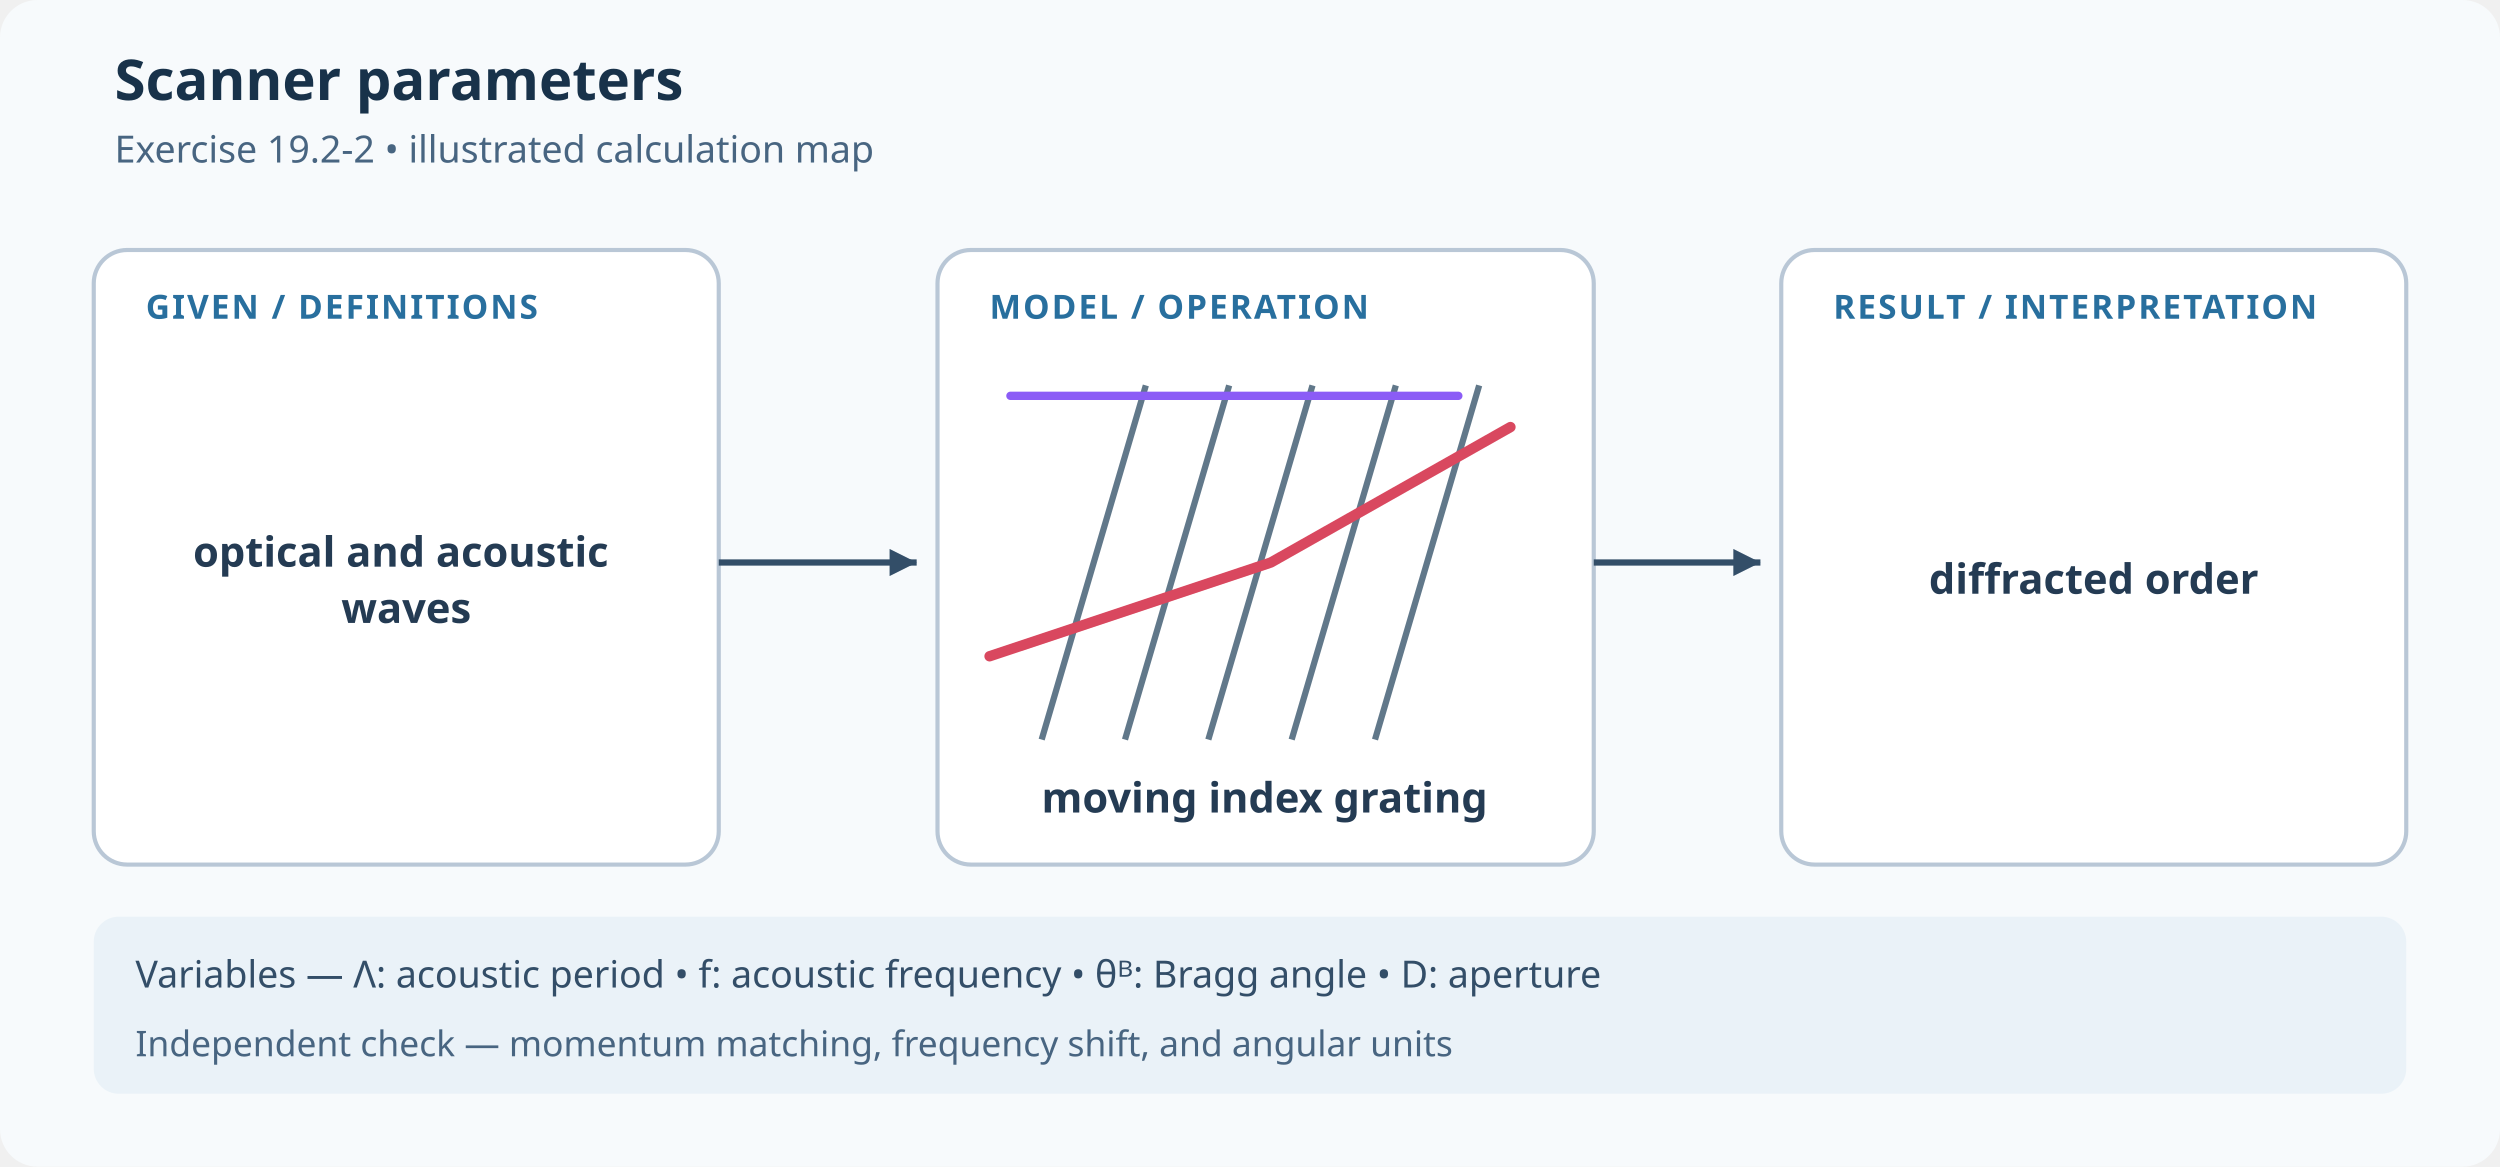
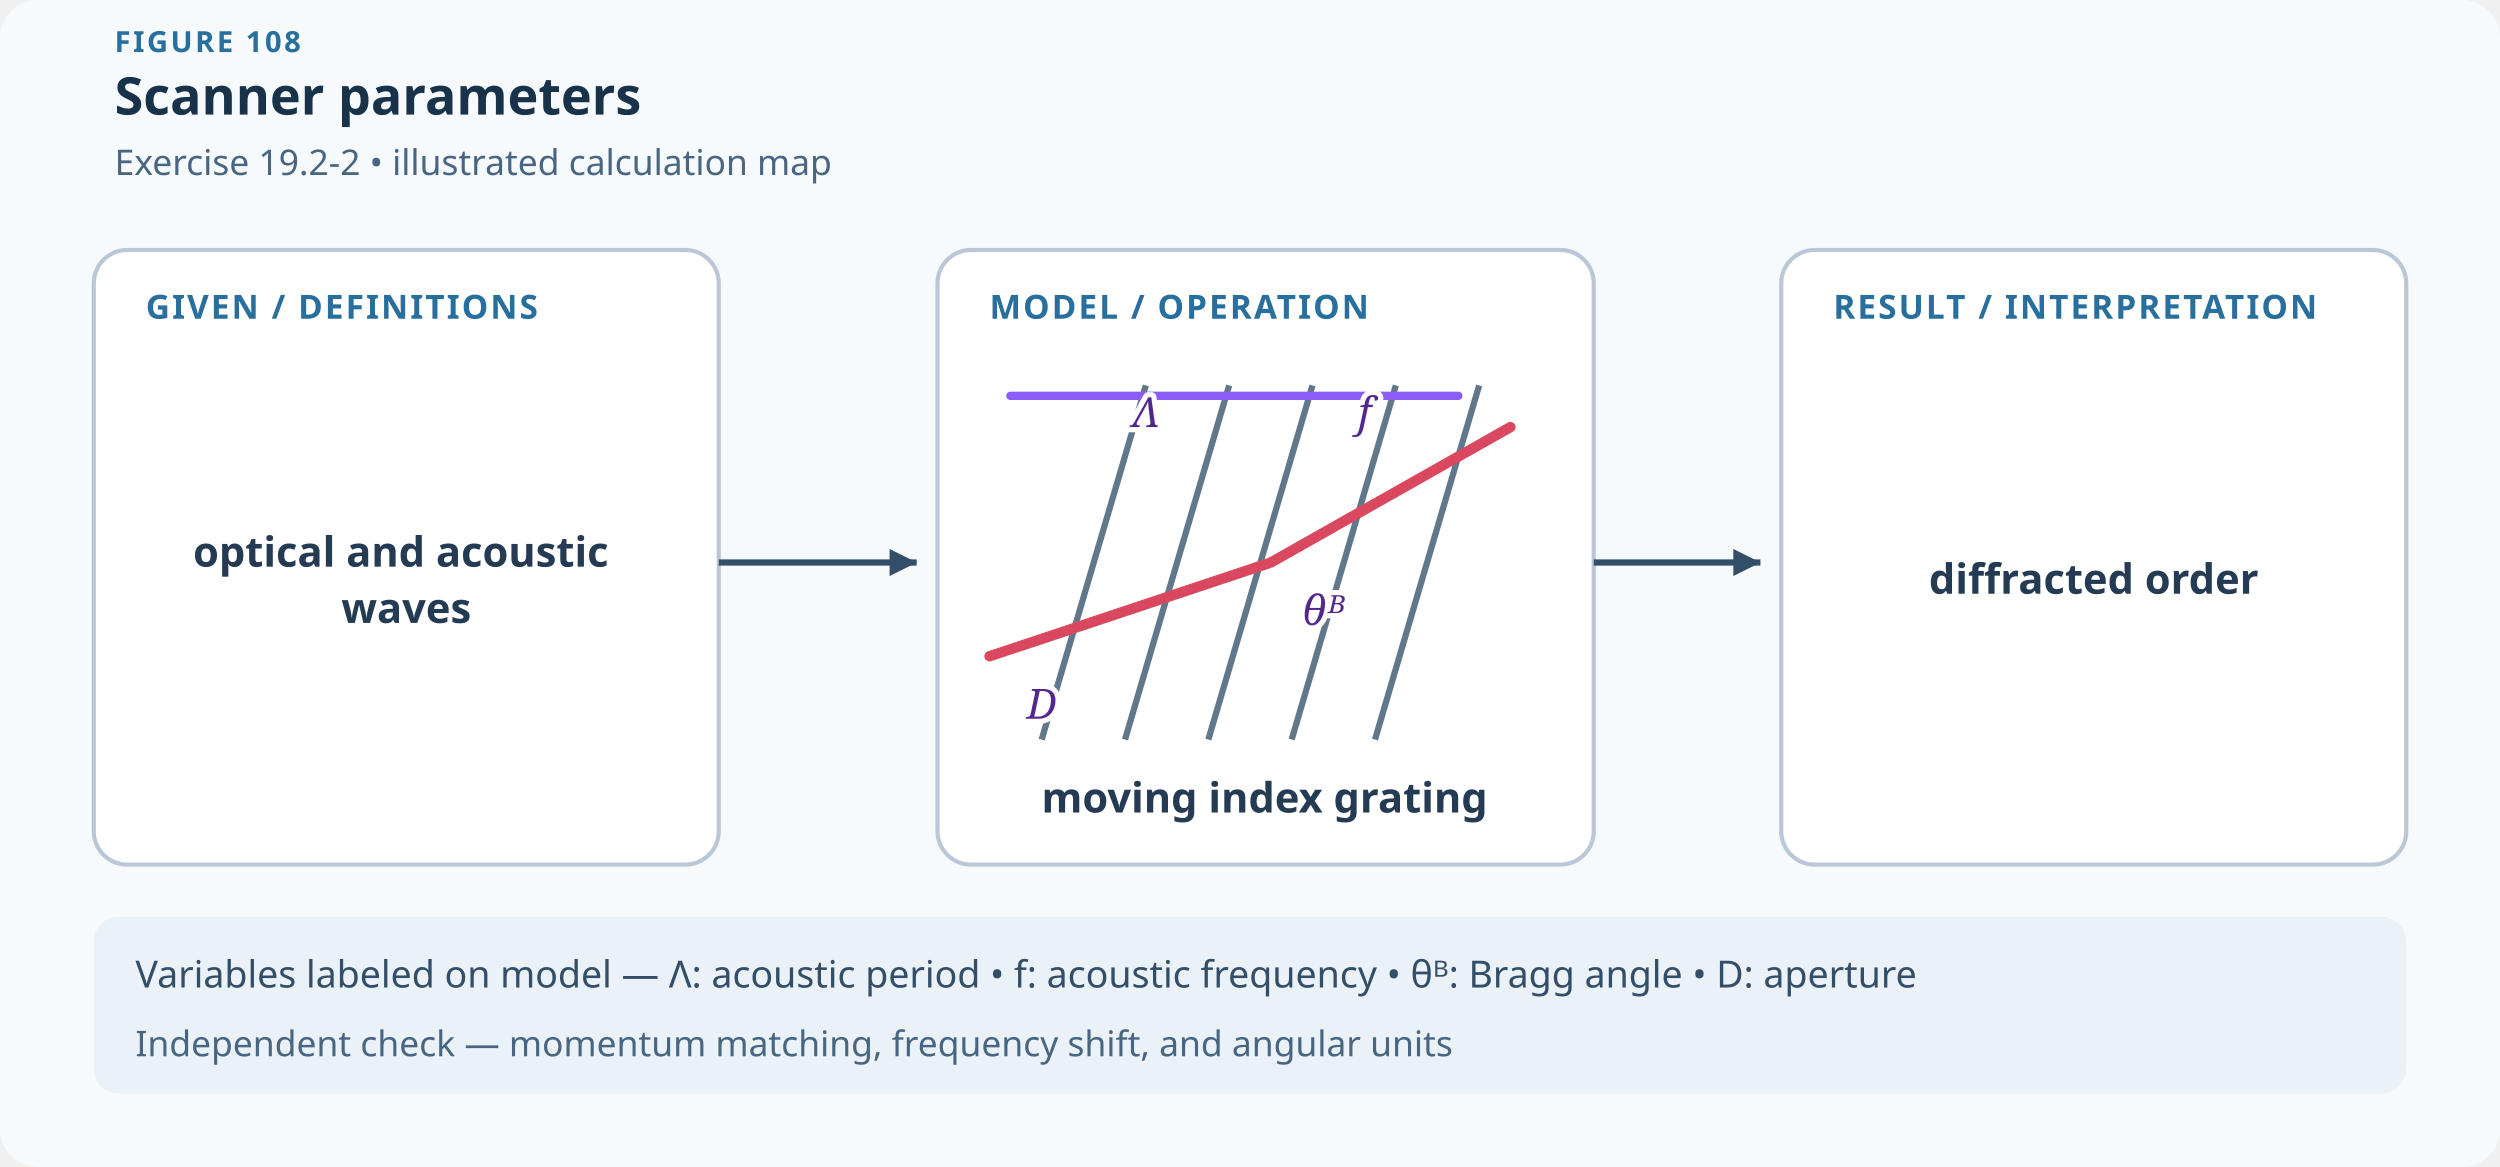
- <svg xmlns="http://www.w3.org/2000/svg" width="1200" height="560" viewBox="0 0 1200 560" role="img" aria-labelledby="title desc">
+ <svg xmlns="http://www.w3.org/2000/svg" width="1200" height="560" viewBox="0 0 1200 560" role="img" aria-labelledby="title desc" data-category="acousto" data-figure="108">
  <defs>
    <style>
-       .bg{fill:#f7fafc}.card{fill:#fff;stroke:#b9c7d6;stroke-width:2}.band{fill:#eaf2f8}.head{font:700 27px sans-serif;fill:#18324a}.sub{font:18px sans-serif;fill:#486581}.tag{font:700 16px sans-serif;fill:#286f9e;letter-spacing:1px}.label{font:700 20px sans-serif;fill:#243b53;text-anchor:middle}.legend{font:18px sans-serif;fill:#334e68}.check{font:17px sans-serif;fill:#486581}.accent{fill:none;stroke:#d9485f;stroke-width:5;stroke-linecap:round;stroke-linejoin:round}.accent2{fill:none;stroke:#8b5cf6;stroke-width:4;stroke-linecap:round;stroke-linejoin:round}.optic{fill:none;stroke:#286f9e;stroke-width:5}.thin{fill:none;stroke:#61788a;stroke-width:3}.axis{fill:none;stroke:#8295a5;stroke-width:2}.point{fill:#173f5f}.iconbox{fill:#edf7ff;stroke:#286f9e;stroke-width:3}.opticfill{fill:#286f9e}.layer1{fill:#d9ecff;stroke:#286f9e;stroke-width:2}.layer2{fill:#e7f7ee;stroke:#2b7a78;stroke-width:2}.icontext{font:italic 22px serif;fill:#6d28d9}.flow{stroke:#334e68;stroke-width:3;marker-end:url(#arrow)}
+       .bg{fill:#f7fafc}.card{fill:#fff;stroke:#b9c7d6;stroke-width:2}.band{fill:#eaf2f8}.figureid{font:700 14px sans-serif;fill:#286f9e;letter-spacing:1.2px}.head{font:700 25px sans-serif;fill:#18324a}.sub{font:17px sans-serif;fill:#486581}.tag{font:700 16px sans-serif;fill:#286f9e;letter-spacing:1px}.label{font:700 20px sans-serif;fill:#243b53;text-anchor:middle}.legend{font:18px sans-serif;fill:#334e68}.check{font:17px sans-serif;fill:#486581}.accent{fill:none;stroke:#d9485f;stroke-width:5;stroke-linecap:round;stroke-linejoin:round}.accent2{fill:none;stroke:#8b5cf6;stroke-width:4;stroke-linecap:round;stroke-linejoin:round}.optic{fill:none;stroke:#286f9e;stroke-width:5}.thin{fill:none;stroke:#61788a;stroke-width:3}.axis{fill:none;stroke:#8295a5;stroke-width:2}.point{fill:#173f5f}.iconbox{fill:#edf7ff;stroke:#286f9e;stroke-width:3}.opticfill{fill:#286f9e}.layer1{fill:#d9ecff;stroke:#286f9e;stroke-width:2}.layer2{fill:#e7f7ee;stroke:#2b7a78;stroke-width:2}.icontext{font:italic 22px serif;fill:#6d28d9}.var{font:italic 20px serif;fill:#54278f;text-anchor:middle;paint-order:stroke;stroke:#fff;stroke-width:5px;stroke-linejoin:round}.smallvar{font-size:17px}.callout{fill:none;stroke:#54278f;stroke-width:2}.tick{fill:none;stroke:#54278f;stroke-width:2}.flow{stroke:#334e68;stroke-width:3;marker-end:url(#arrow)}
    </style>
    <marker id="arrow" markerUnits="userSpaceOnUse" markerWidth="13" markerHeight="13" refX="13" refY="6.5" orient="auto">
      <path d="M0,0 L13,6.5 L0,13 Z" fill="#334e68" />
    </marker>
  </defs>
  <rect class="bg" width="1200" height="560" rx="18" />
-   <text class="head" x="55" y="48">Scanner parameters</text>
-   <text class="sub" x="55" y="78">Exercise 19.2-2 • illustrated calculation map</text>
+   <text class="figureid" x="55" y="25">FIGURE 108</text>
+   <text class="head" x="55" y="55">Scanner parameters</text>
+   <text class="sub" x="55" y="84">Exercise 19.2-2 • illustrated calculation map</text>
  <rect class="card" x="45" y="120" width="300" height="295" rx="16" />
  <rect class="card" x="450" y="120" width="315" height="295" rx="16" />
  <rect class="card" x="855" y="120" width="300" height="295" rx="16" />
  <text class="tag" x="70" y="153">GIVEN / DEFINITIONS</text>
  <text class="tag" x="475" y="153">MODEL / OPERATION</text>
  <text class="tag" x="880" y="153">RESULT / INTERPRETATION</text>
  <text class="label" x="195">
    <tspan x="195" y="272">optical and acoustic</tspan>
    <tspan x="195" y="299">waves</tspan>
  </text>
  <text class="label" x="607">
    <tspan x="607" y="390">moving index grating</tspan>
  </text>
  <text class="label" x="1005">
    <tspan x="1005" y="285">diffracted order</tspan>
  </text>
  <line class="flow" x1="345" y1="270" x2="440" y2="270" />
  <line class="flow" x1="765" y1="270" x2="845" y2="270" />
  <path class="thin" d="M550 185 L500 355 M590 185 L540 355 M630 185 L580 355 M670 185 L620 355 M710 185 L660 355" />
  <path class="accent" d="M475 315 L610 270 L725 205" />
  <path class="accent2" d="M485 190 H700" />
+   <g id="variable-labels">
+     <text class="var" x="550" y="205">Λ</text>
+     <text class="var" x="655" y="205">f</text>
+     <text class="var" x="635" y="300">θᴮ</text>
+     <text class="var" x="500" y="345">D</text>
+   </g>
  <rect class="band" x="45" y="440" width="1110" height="85" rx="12" />
-   <text class="legend" x="65" y="474">Variables — Λ: acoustic period • f: acoustic frequency • θᴮ: Bragg angle • D: aperture</text>
+   <text class="legend" x="65" y="474">Variables labeled on model — Λ: acoustic period • f: acoustic frequency • θᴮ: Bragg angle • D: aperture</text>
  <text class="check" x="65" y="507">Independent check — momentum matching, frequency shift, and angular units</text>
</svg>
